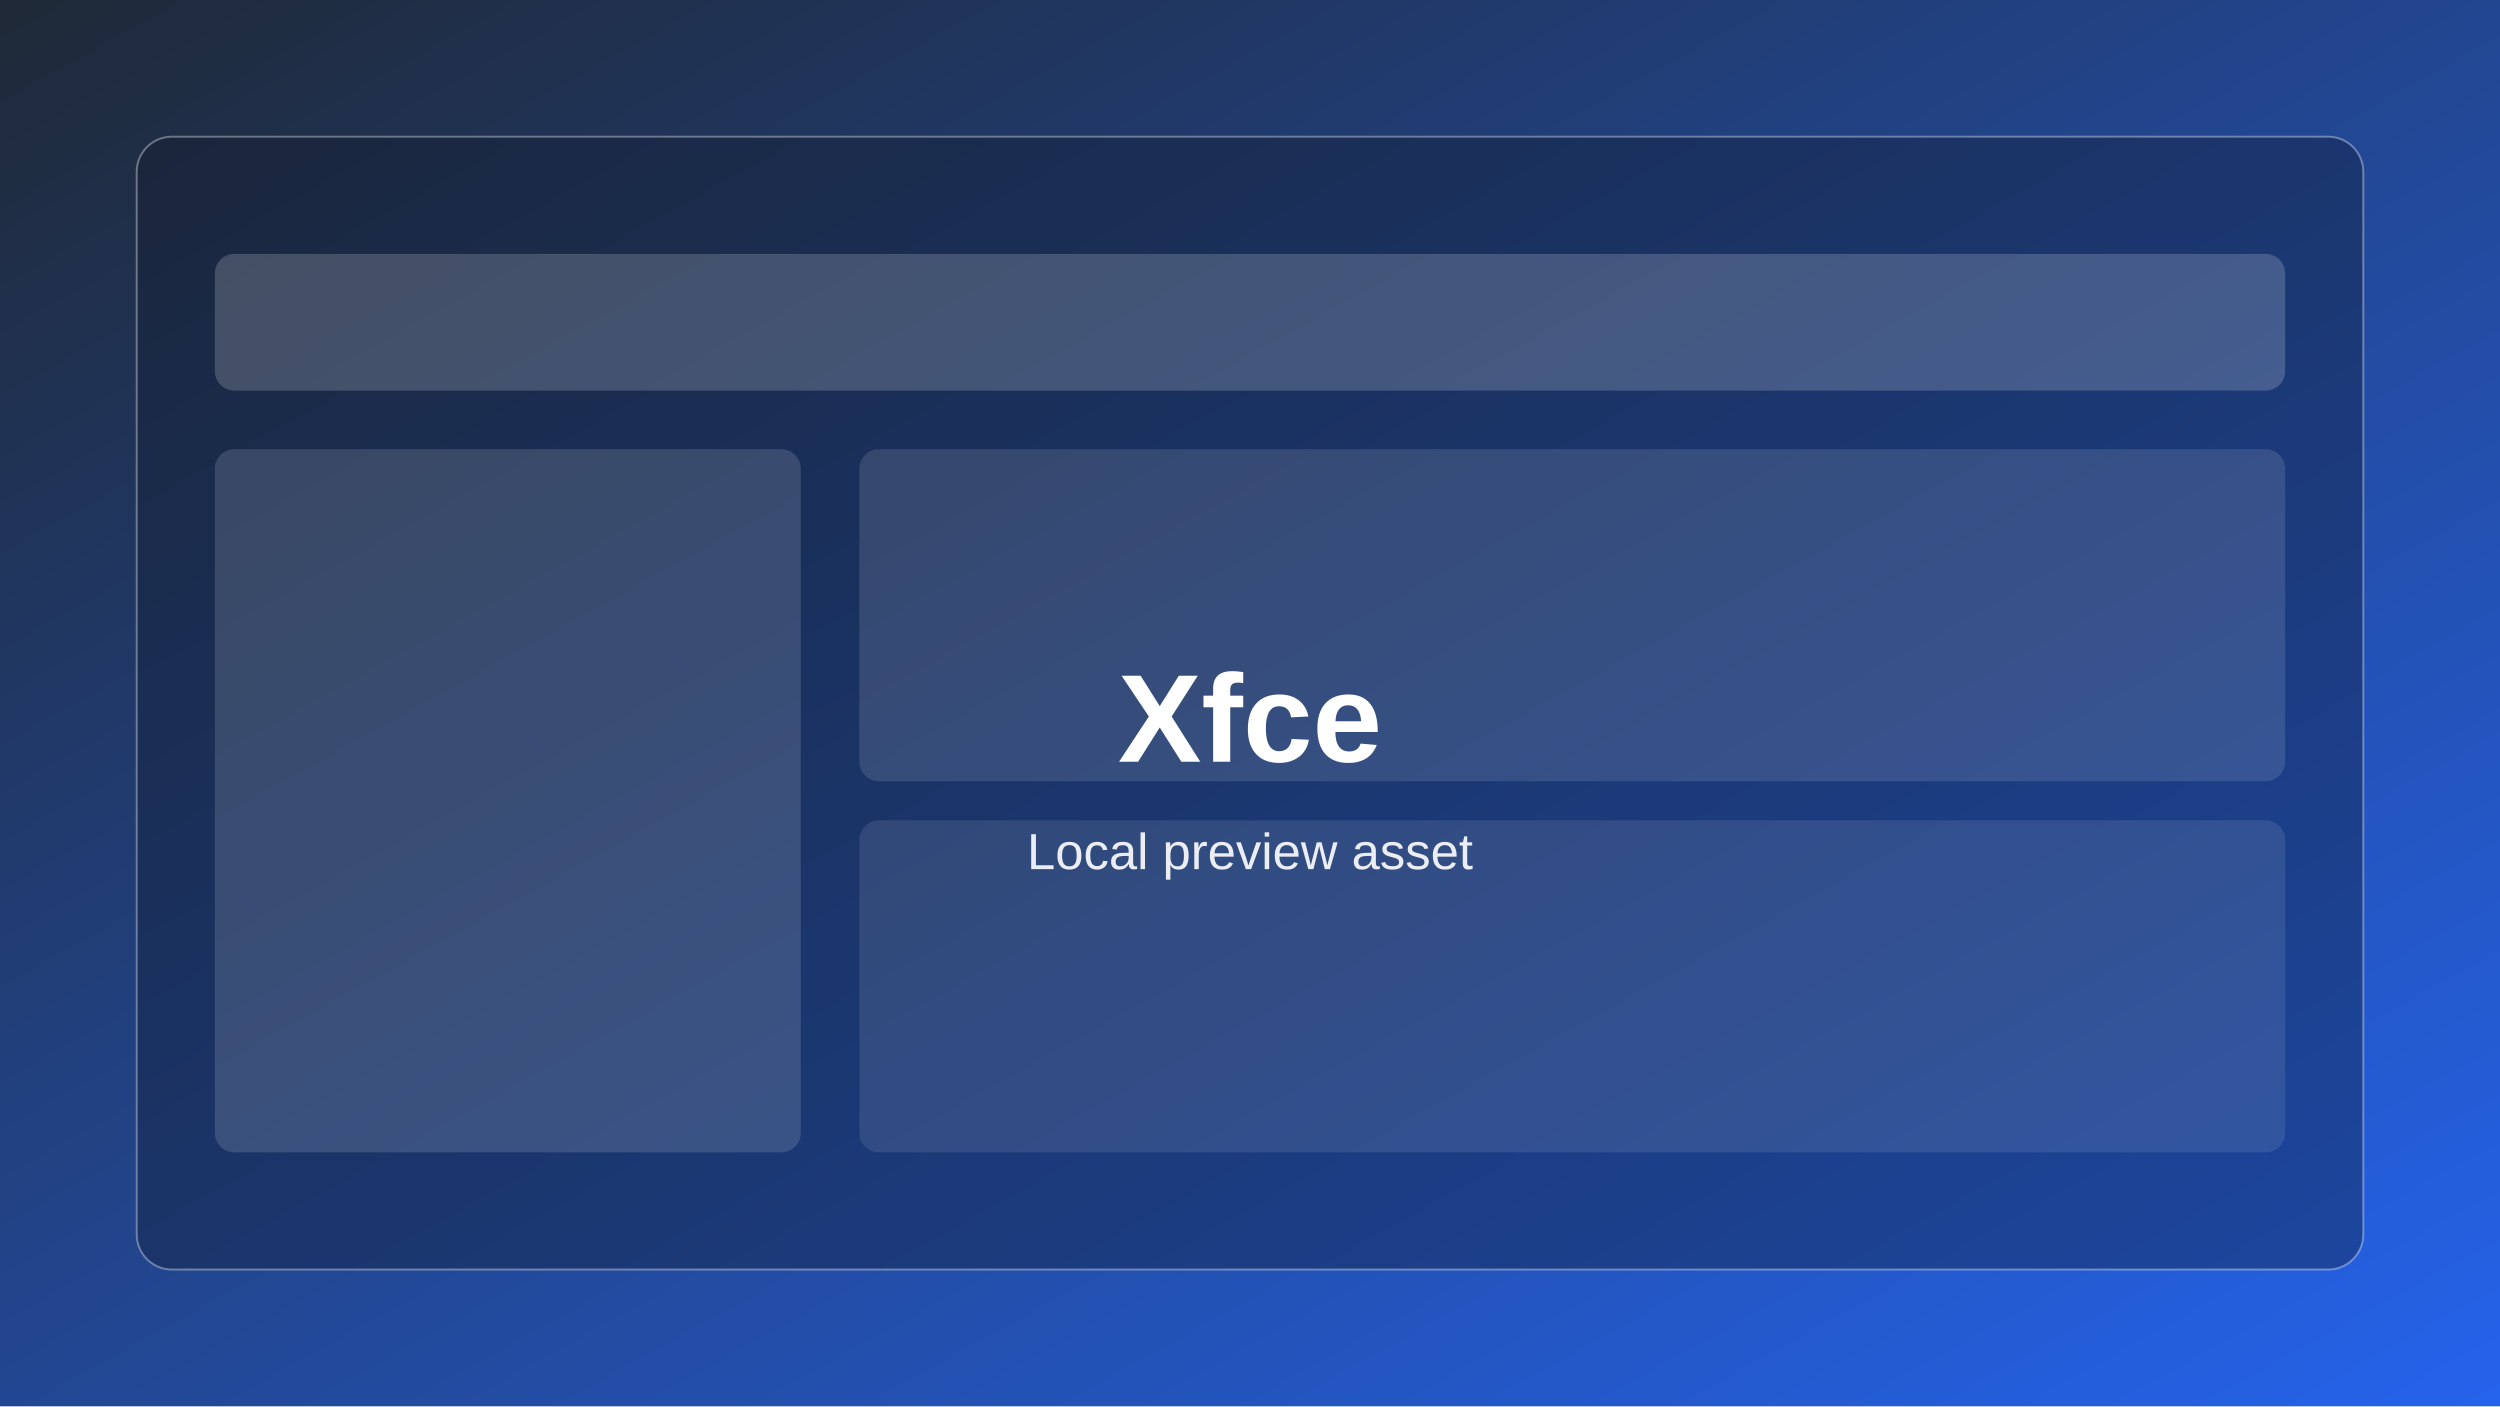
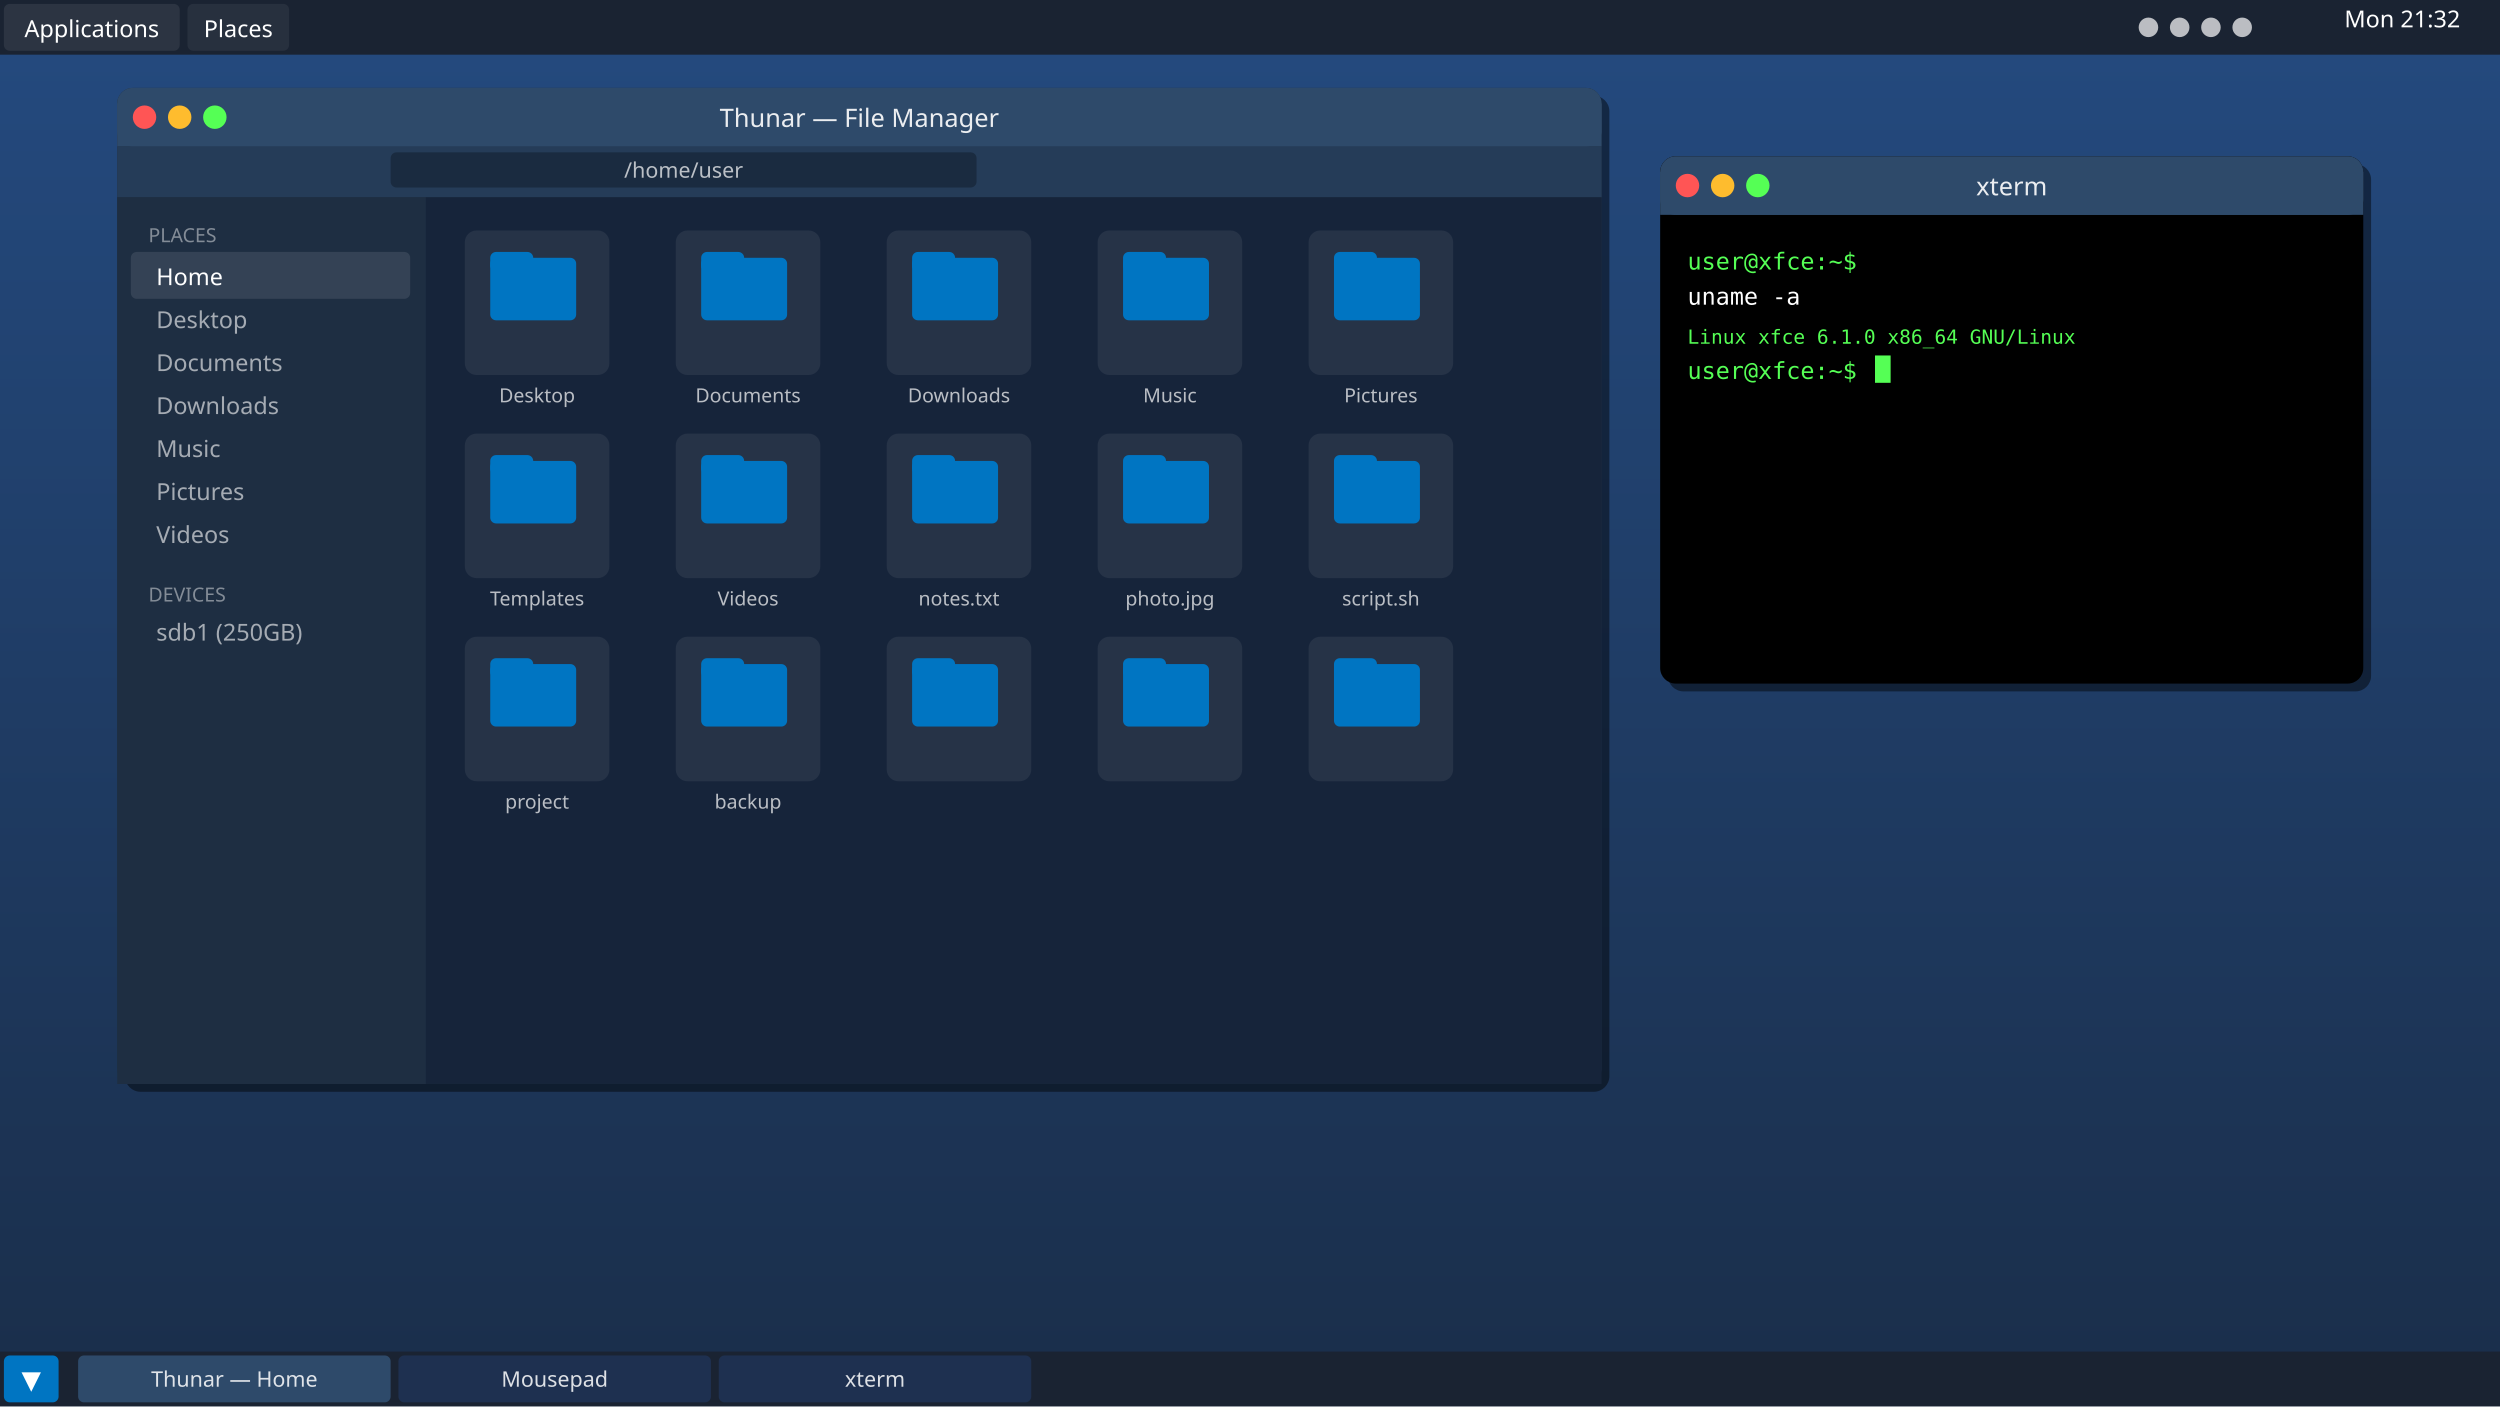
- <svg xmlns="http://www.w3.org/2000/svg" width="1280" height="720" viewBox="0 0 1280 720" role="img" aria-labelledby="title desc">
+ <svg xmlns="http://www.w3.org/2000/svg" width="1280" height="720" viewBox="0 0 1280 720" role="img" aria-labelledby="de-title de-desc">
  <defs>
-     <linearGradient id="bg" x1="0" y1="0" x2="1" y2="1">
-       <stop offset="0%" stop-color="#1F2937" />
-       <stop offset="100%" stop-color="#2563EB" />
+     <linearGradient id="xfce_bg" x1="0" y1="0" x2="0" y2="1">
+       <stop offset="0%" stop-color="#244a7f" />
+       <stop offset="100%" stop-color="#1a2e4a" />
    </linearGradient>
  </defs>
-   <rect width="1280" height="720" fill="url(#bg)" />
-   <rect x="70" y="70" width="1140" height="580" rx="18" fill="rgba(15,23,42,0.35)" stroke="rgba(255,255,255,0.35)" stroke-width="1" />
-   <rect x="110" y="130" width="1060" height="70" rx="10" fill="rgba(255,255,255,0.18)" />
-   <rect x="110" y="230" width="300" height="360" rx="10" fill="rgba(255,255,255,0.14)" />
-   <rect x="440" y="230" width="730" height="170" rx="10" fill="rgba(255,255,255,0.12)" />
-   <rect x="440" y="420" width="730" height="170" rx="10" fill="rgba(255,255,255,0.1)" />
-   <text x="640" y="390" text-anchor="middle" fill="white" font-family="Segoe UI, Arial, sans-serif" font-size="64" font-weight="700">Xfce</text>
-   <text x="640" y="445" text-anchor="middle" fill="rgba(255,255,255,0.9)" font-family="Segoe UI, Arial, sans-serif" font-size="26">Local preview asset</text>
+   <rect width="1280" height="720" fill="url(#xfce_bg)" />
+   <rect width="1280" height="28" fill="#1a2332" />
+   <rect x="2" y="2" width="90" height="24" rx="3" fill="rgba(255,255,255,0.08)" />
+   <text x="47" y="19" text-anchor="middle" fill="white" font-family="sans-serif" font-size="12">Applications</text>
+   <rect x="96" y="2" width="52" height="24" rx="3" fill="rgba(255,255,255,0.06)" />
+   <text x="122" y="19" text-anchor="middle" fill="white" font-family="sans-serif" font-size="12">Places</text>
+   <circle cx="1100" cy="14" r="5" fill="rgba(255,255,255,0.7)" />
+   <circle cx="1116" cy="14" r="5" fill="rgba(255,255,255,0.7)" />
+   <circle cx="1132" cy="14" r="5" fill="rgba(255,255,255,0.7)" />
+   <circle cx="1148" cy="14" r="5" fill="rgba(255,255,255,0.7)" />
+   <text x="1230" y="14" text-anchor="middle" fill="white" font-family="sans-serif" font-size="12">Mon 21:32</text>
+   <rect y="692" width="1280" height="28" fill="#1a2332" />
+   <rect x="2" y="694" width="28" height="24" rx="3" fill="#0075c2" />
+   <text x="16" y="711" text-anchor="middle" fill="white" font-family="sans-serif" font-size="13">▼</text>
+   <rect x="40" y="694" width="160" height="24" rx="3" fill="#2e4a6a" />
+   <text x="120" y="710" text-anchor="middle" fill="rgba(255,255,255,0.85)" font-family="sans-serif" font-size="11">Thunar — Home</text>
+   <rect x="204" y="694" width="160" height="24" rx="3" fill="#1e3050" />
+   <text x="284" y="710" text-anchor="middle" fill="rgba(255,255,255,0.85)" font-family="sans-serif" font-size="11">Mousepad</text>
+   <rect x="368" y="694" width="160" height="24" rx="3" fill="#1e3050" />
+   <text x="448" y="710" text-anchor="middle" fill="rgba(255,255,255,0.85)" font-family="sans-serif" font-size="11">xterm</text>
+   <rect x="64" y="49" width="760" height="510" rx="8" fill="rgba(0,0,0,0.45)" />
+   <rect x="60" y="45" width="760" height="510" rx="8" fill="#1e2e42" />
+   <rect x="60" y="45" width="760" height="30" rx="8" fill="#2e4a6a" />
+   <rect x="60" y="53" width="760" height="22" fill="#2e4a6a" />
+   <text x="440" y="65" text-anchor="middle" fill="rgba(255,255,255,0.9)" font-family="sans-serif" font-size="13">Thunar — File Manager</text>
+   <circle cx="74" cy="60" r="6" fill="#ff5555" />
+   <circle cx="92" cy="60" r="6" fill="#febc2e" />
+   <circle cx="110" cy="60" r="6" fill="#55ff55" />
+   <rect x="60" y="75" width="760" height="26" fill="#253c58" />
+   <rect x="200" y="78" width="300" height="18" rx="3" fill="#1a2b40" />
+   <text x="350" y="91" text-anchor="middle" fill="rgba(255,255,255,0.7)" font-family="sans-serif" font-size="11">/home/user</text>
+   <rect x="60" y="101" width="158" height="454" fill="#1e2e42" />
+   <text x="76" y="124" text-anchor="start" fill="rgba(255,255,255,0.45)" font-family="sans-serif" font-size="10">PLACES</text>
+   <rect x="67" y="129" width="143" height="24" rx="3" fill="rgba(255,255,255,0.1)" />
+   <text x="80" y="146" text-anchor="start" fill="white" font-family="sans-serif" font-size="12">Home</text>
+   <text x="80" y="168" text-anchor="start" fill="rgba(255,255,255,0.6)" font-family="sans-serif" font-size="12">Desktop</text>
+   <text x="80" y="190" text-anchor="start" fill="rgba(255,255,255,0.6)" font-family="sans-serif" font-size="12">Documents</text>
+   <text x="80" y="212" text-anchor="start" fill="rgba(255,255,255,0.6)" font-family="sans-serif" font-size="12">Downloads</text>
+   <text x="80" y="234" text-anchor="start" fill="rgba(255,255,255,0.6)" font-family="sans-serif" font-size="12">Music</text>
+   <text x="80" y="256" text-anchor="start" fill="rgba(255,255,255,0.6)" font-family="sans-serif" font-size="12">Pictures</text>
+   <text x="80" y="278" text-anchor="start" fill="rgba(255,255,255,0.6)" font-family="sans-serif" font-size="12">Videos</text>
+   <text x="76" y="308" text-anchor="start" fill="rgba(255,255,255,0.45)" font-family="sans-serif" font-size="10">DEVICES</text>
+   <text x="80" y="328" text-anchor="start" fill="rgba(255,255,255,0.6)" font-family="sans-serif" font-size="12">sdb1 (250GB)</text>
+   <rect x="218" y="101" width="602" height="454" fill="#16243a" />
+   <rect x="238" y="118" width="74" height="74" rx="6" fill="rgba(255,255,255,0.07)" />
+   <rect x="251" y="132" width="44" height="32" rx="3" fill="#0075c2" />
+   <rect x="251" y="129" width="22" height="10" rx="3" fill="#0075c2" />
+   <text x="275" y="206" text-anchor="middle" fill="rgba(255,255,255,0.7)" font-family="sans-serif" font-size="10">Desktop</text>
+   <rect x="346" y="118" width="74" height="74" rx="6" fill="rgba(255,255,255,0.07)" />
+   <rect x="359" y="132" width="44" height="32" rx="3" fill="#0075c2" />
+   <rect x="359" y="129" width="22" height="10" rx="3" fill="#0075c2" />
+   <text x="383" y="206" text-anchor="middle" fill="rgba(255,255,255,0.7)" font-family="sans-serif" font-size="10">Documents</text>
+   <rect x="454" y="118" width="74" height="74" rx="6" fill="rgba(255,255,255,0.07)" />
+   <rect x="467" y="132" width="44" height="32" rx="3" fill="#0075c2" />
+   <rect x="467" y="129" width="22" height="10" rx="3" fill="#0075c2" />
+   <text x="491" y="206" text-anchor="middle" fill="rgba(255,255,255,0.7)" font-family="sans-serif" font-size="10">Downloads</text>
+   <rect x="562" y="118" width="74" height="74" rx="6" fill="rgba(255,255,255,0.07)" />
+   <rect x="575" y="132" width="44" height="32" rx="3" fill="#0075c2" />
+   <rect x="575" y="129" width="22" height="10" rx="3" fill="#0075c2" />
+   <text x="599" y="206" text-anchor="middle" fill="rgba(255,255,255,0.7)" font-family="sans-serif" font-size="10">Music</text>
+   <rect x="670" y="118" width="74" height="74" rx="6" fill="rgba(255,255,255,0.07)" />
+   <rect x="683" y="132" width="44" height="32" rx="3" fill="#0075c2" />
+   <rect x="683" y="129" width="22" height="10" rx="3" fill="#0075c2" />
+   <text x="707" y="206" text-anchor="middle" fill="rgba(255,255,255,0.7)" font-family="sans-serif" font-size="10">Pictures</text>
+   <rect x="238" y="222" width="74" height="74" rx="6" fill="rgba(255,255,255,0.07)" />
+   <rect x="251" y="236" width="44" height="32" rx="3" fill="#0075c2" />
+   <rect x="251" y="233" width="22" height="10" rx="3" fill="#0075c2" />
+   <text x="275" y="310" text-anchor="middle" fill="rgba(255,255,255,0.7)" font-family="sans-serif" font-size="10">Templates</text>
+   <rect x="346" y="222" width="74" height="74" rx="6" fill="rgba(255,255,255,0.07)" />
+   <rect x="359" y="236" width="44" height="32" rx="3" fill="#0075c2" />
+   <rect x="359" y="233" width="22" height="10" rx="3" fill="#0075c2" />
+   <text x="383" y="310" text-anchor="middle" fill="rgba(255,255,255,0.7)" font-family="sans-serif" font-size="10">Videos</text>
+   <rect x="454" y="222" width="74" height="74" rx="6" fill="rgba(255,255,255,0.07)" />
+   <rect x="467" y="236" width="44" height="32" rx="3" fill="#0075c2" />
+   <rect x="467" y="233" width="22" height="10" rx="3" fill="#0075c2" />
+   <text x="491" y="310" text-anchor="middle" fill="rgba(255,255,255,0.7)" font-family="sans-serif" font-size="10">notes.txt</text>
+   <rect x="562" y="222" width="74" height="74" rx="6" fill="rgba(255,255,255,0.07)" />
+   <rect x="575" y="236" width="44" height="32" rx="3" fill="#0075c2" />
+   <rect x="575" y="233" width="22" height="10" rx="3" fill="#0075c2" />
+   <text x="599" y="310" text-anchor="middle" fill="rgba(255,255,255,0.7)" font-family="sans-serif" font-size="10">photo.jpg</text>
+   <rect x="670" y="222" width="74" height="74" rx="6" fill="rgba(255,255,255,0.07)" />
+   <rect x="683" y="236" width="44" height="32" rx="3" fill="#0075c2" />
+   <rect x="683" y="233" width="22" height="10" rx="3" fill="#0075c2" />
+   <text x="707" y="310" text-anchor="middle" fill="rgba(255,255,255,0.7)" font-family="sans-serif" font-size="10">script.sh</text>
+   <rect x="238" y="326" width="74" height="74" rx="6" fill="rgba(255,255,255,0.07)" />
+   <rect x="251" y="340" width="44" height="32" rx="3" fill="#0075c2" />
+   <rect x="251" y="337" width="22" height="10" rx="3" fill="#0075c2" />
+   <text x="275" y="414" text-anchor="middle" fill="rgba(255,255,255,0.7)" font-family="sans-serif" font-size="10">project</text>
+   <rect x="346" y="326" width="74" height="74" rx="6" fill="rgba(255,255,255,0.07)" />
+   <rect x="359" y="340" width="44" height="32" rx="3" fill="#0075c2" />
+   <rect x="359" y="337" width="22" height="10" rx="3" fill="#0075c2" />
+   <text x="383" y="414" text-anchor="middle" fill="rgba(255,255,255,0.7)" font-family="sans-serif" font-size="10">backup</text>
+   <rect x="454" y="326" width="74" height="74" rx="6" fill="rgba(255,255,255,0.07)" />
+   <rect x="467" y="340" width="44" height="32" rx="3" fill="#0075c2" />
+   <rect x="467" y="337" width="22" height="10" rx="3" fill="#0075c2" />
+   <rect x="562" y="326" width="74" height="74" rx="6" fill="rgba(255,255,255,0.07)" />
+   <rect x="575" y="340" width="44" height="32" rx="3" fill="#0075c2" />
+   <rect x="575" y="337" width="22" height="10" rx="3" fill="#0075c2" />
+   <rect x="670" y="326" width="74" height="74" rx="6" fill="rgba(255,255,255,0.07)" />
+   <rect x="683" y="340" width="44" height="32" rx="3" fill="#0075c2" />
+   <rect x="683" y="337" width="22" height="10" rx="3" fill="#0075c2" />
+   <rect x="854" y="84" width="360" height="270" rx="8" fill="rgba(0,0,0,0.45)" />
+   <rect x="850" y="80" width="360" height="270" rx="8" fill="#000000" />
+   <rect x="850" y="80" width="360" height="30" rx="8" fill="#2e4a6a" />
+   <rect x="850" y="88" width="360" height="22" fill="#2e4a6a" />
+   <text x="1030" y="100" text-anchor="middle" fill="rgba(255,255,255,0.9)" font-family="sans-serif" font-size="13">xterm</text>
+   <circle cx="864" cy="95" r="6" fill="#ff5555" />
+   <circle cx="882" cy="95" r="6" fill="#febc2e" />
+   <circle cx="900" cy="95" r="6" fill="#55ff55" />
+   <text x="864" y="138" fill="#55ff55" font-family="monospace" font-size="12">user@xfce:~$</text>
+   <text x="864" y="156" fill="white" font-family="monospace" font-size="12">uname -a</text>
+   <text x="864" y="176" fill="#55ff55" font-family="monospace" font-size="10">Linux xfce 6.1.0 x86_64 GNU/Linux</text>
+   <text x="864" y="194" fill="#55ff55" font-family="monospace" font-size="12">user@xfce:~$</text>
+   <rect x="960" y="182" width="8" height="14" fill="#55ff55" />
</svg>
